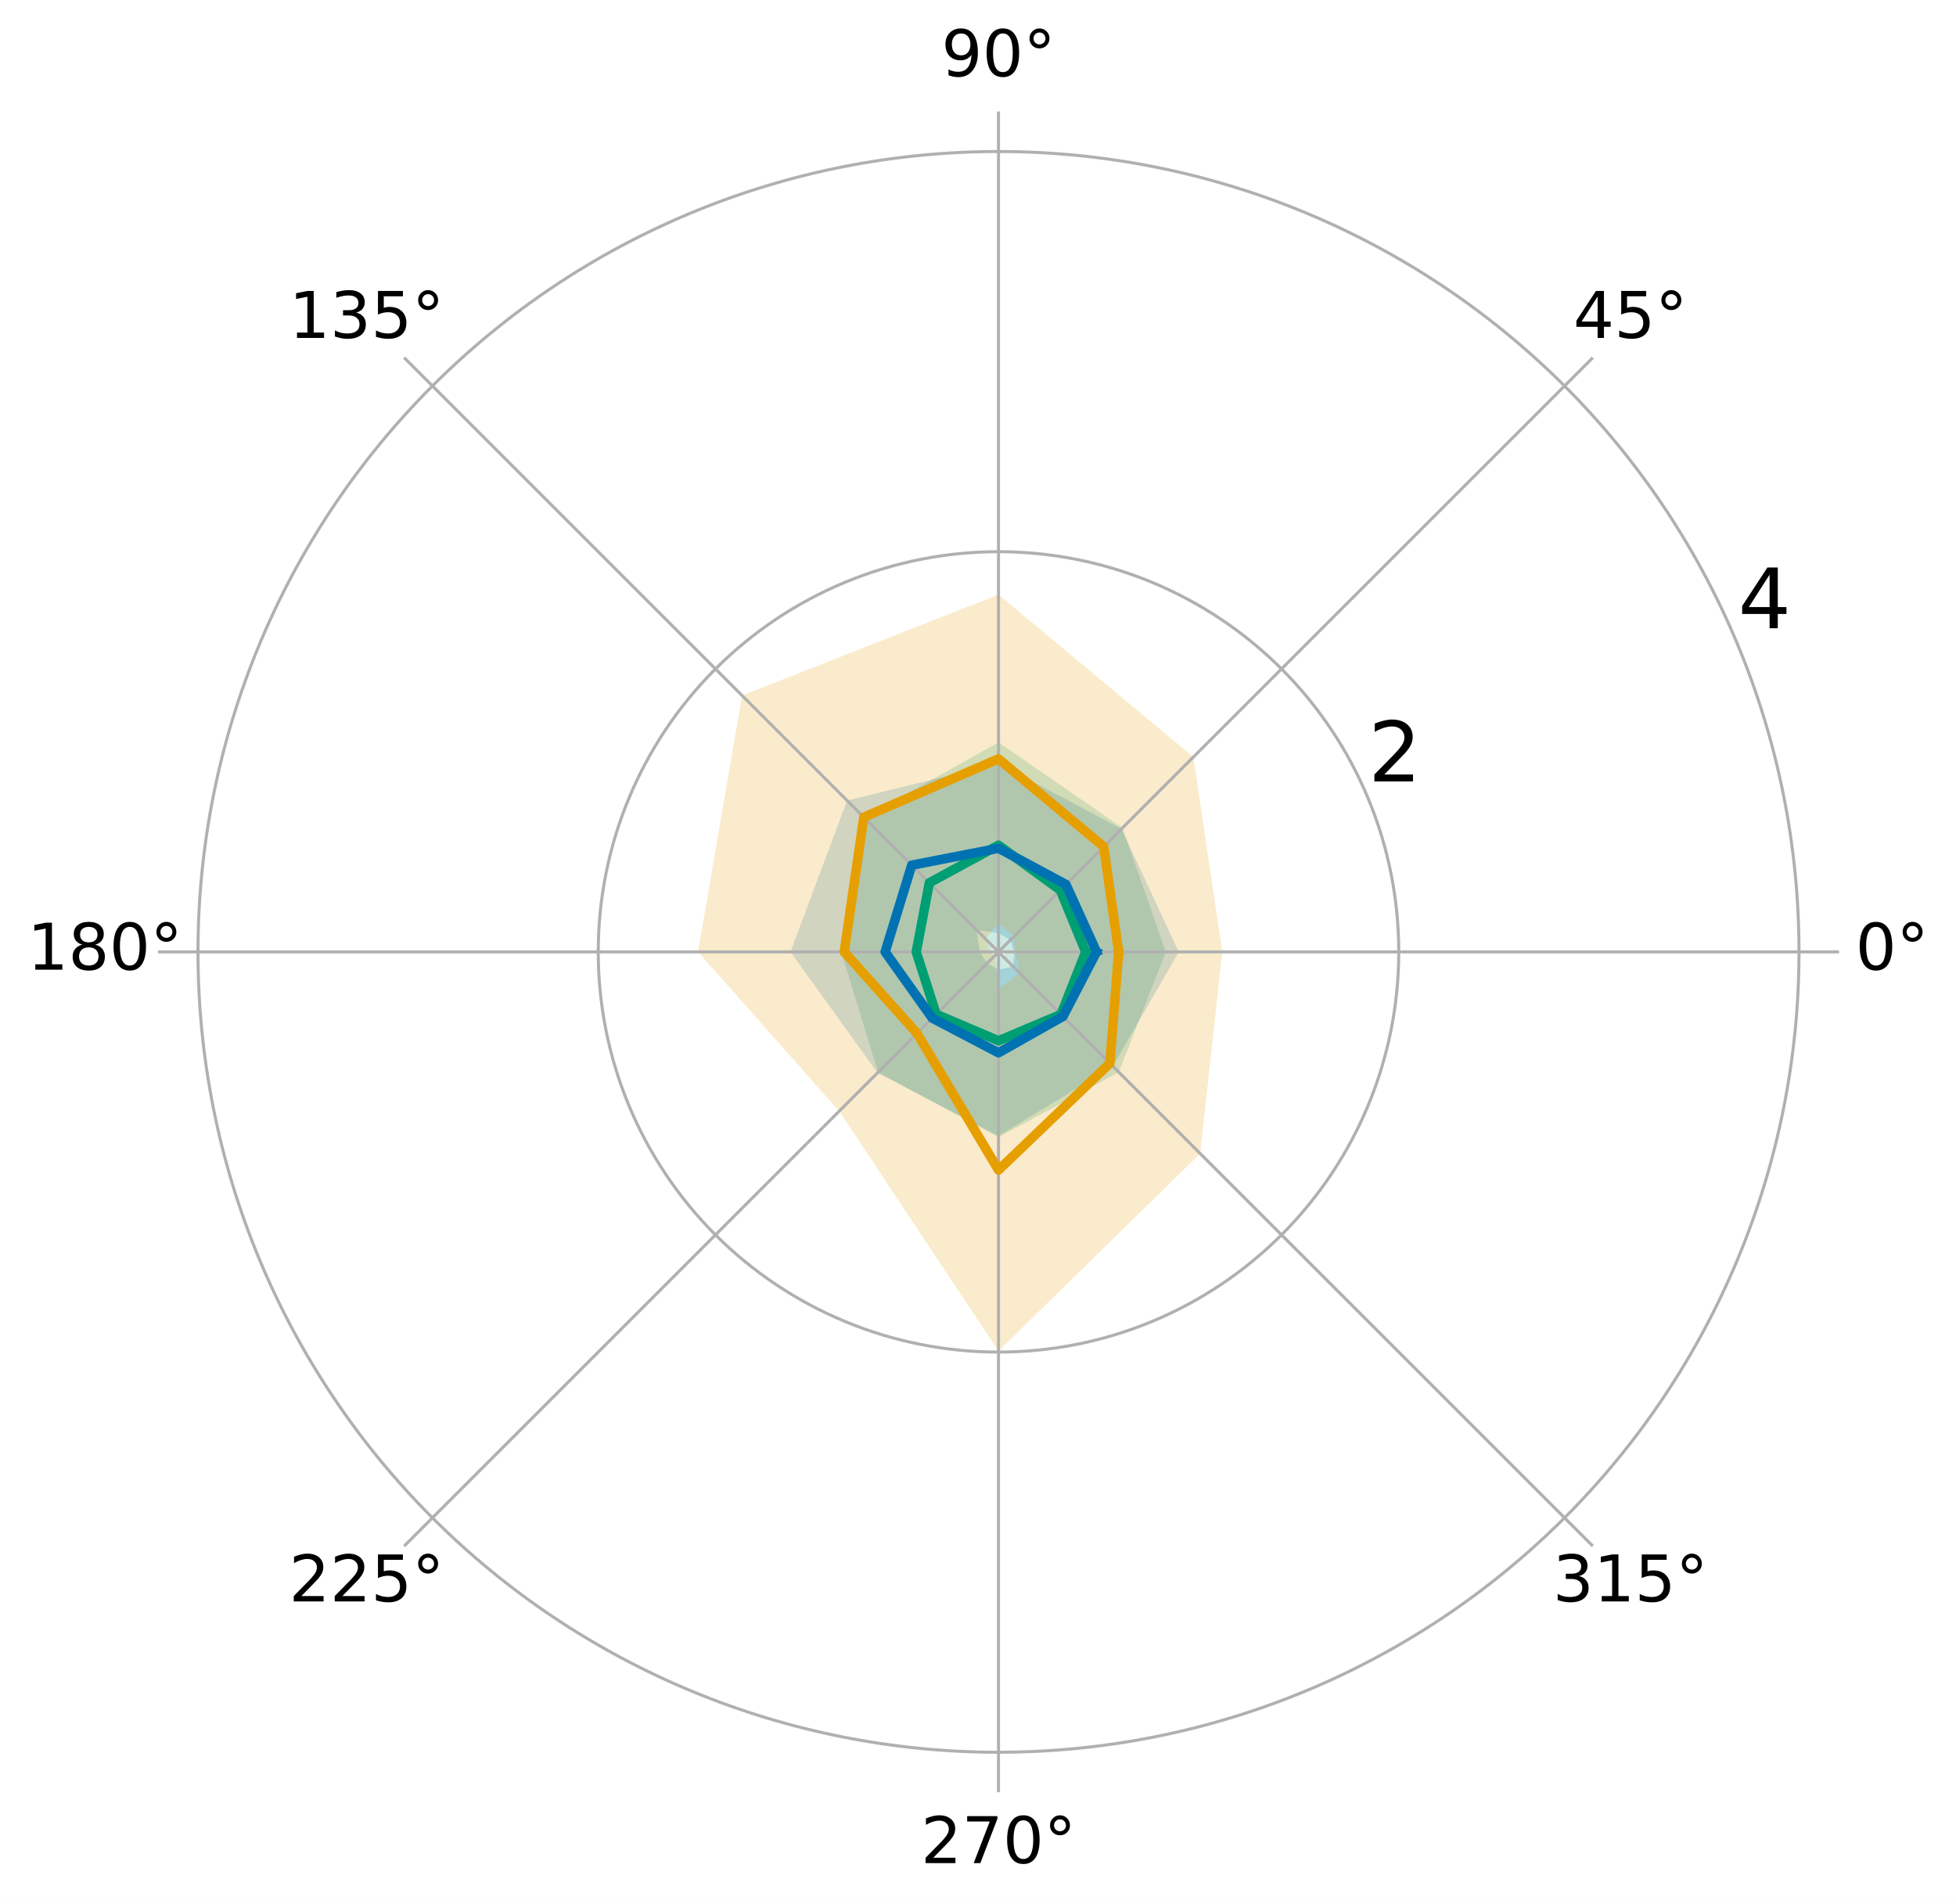
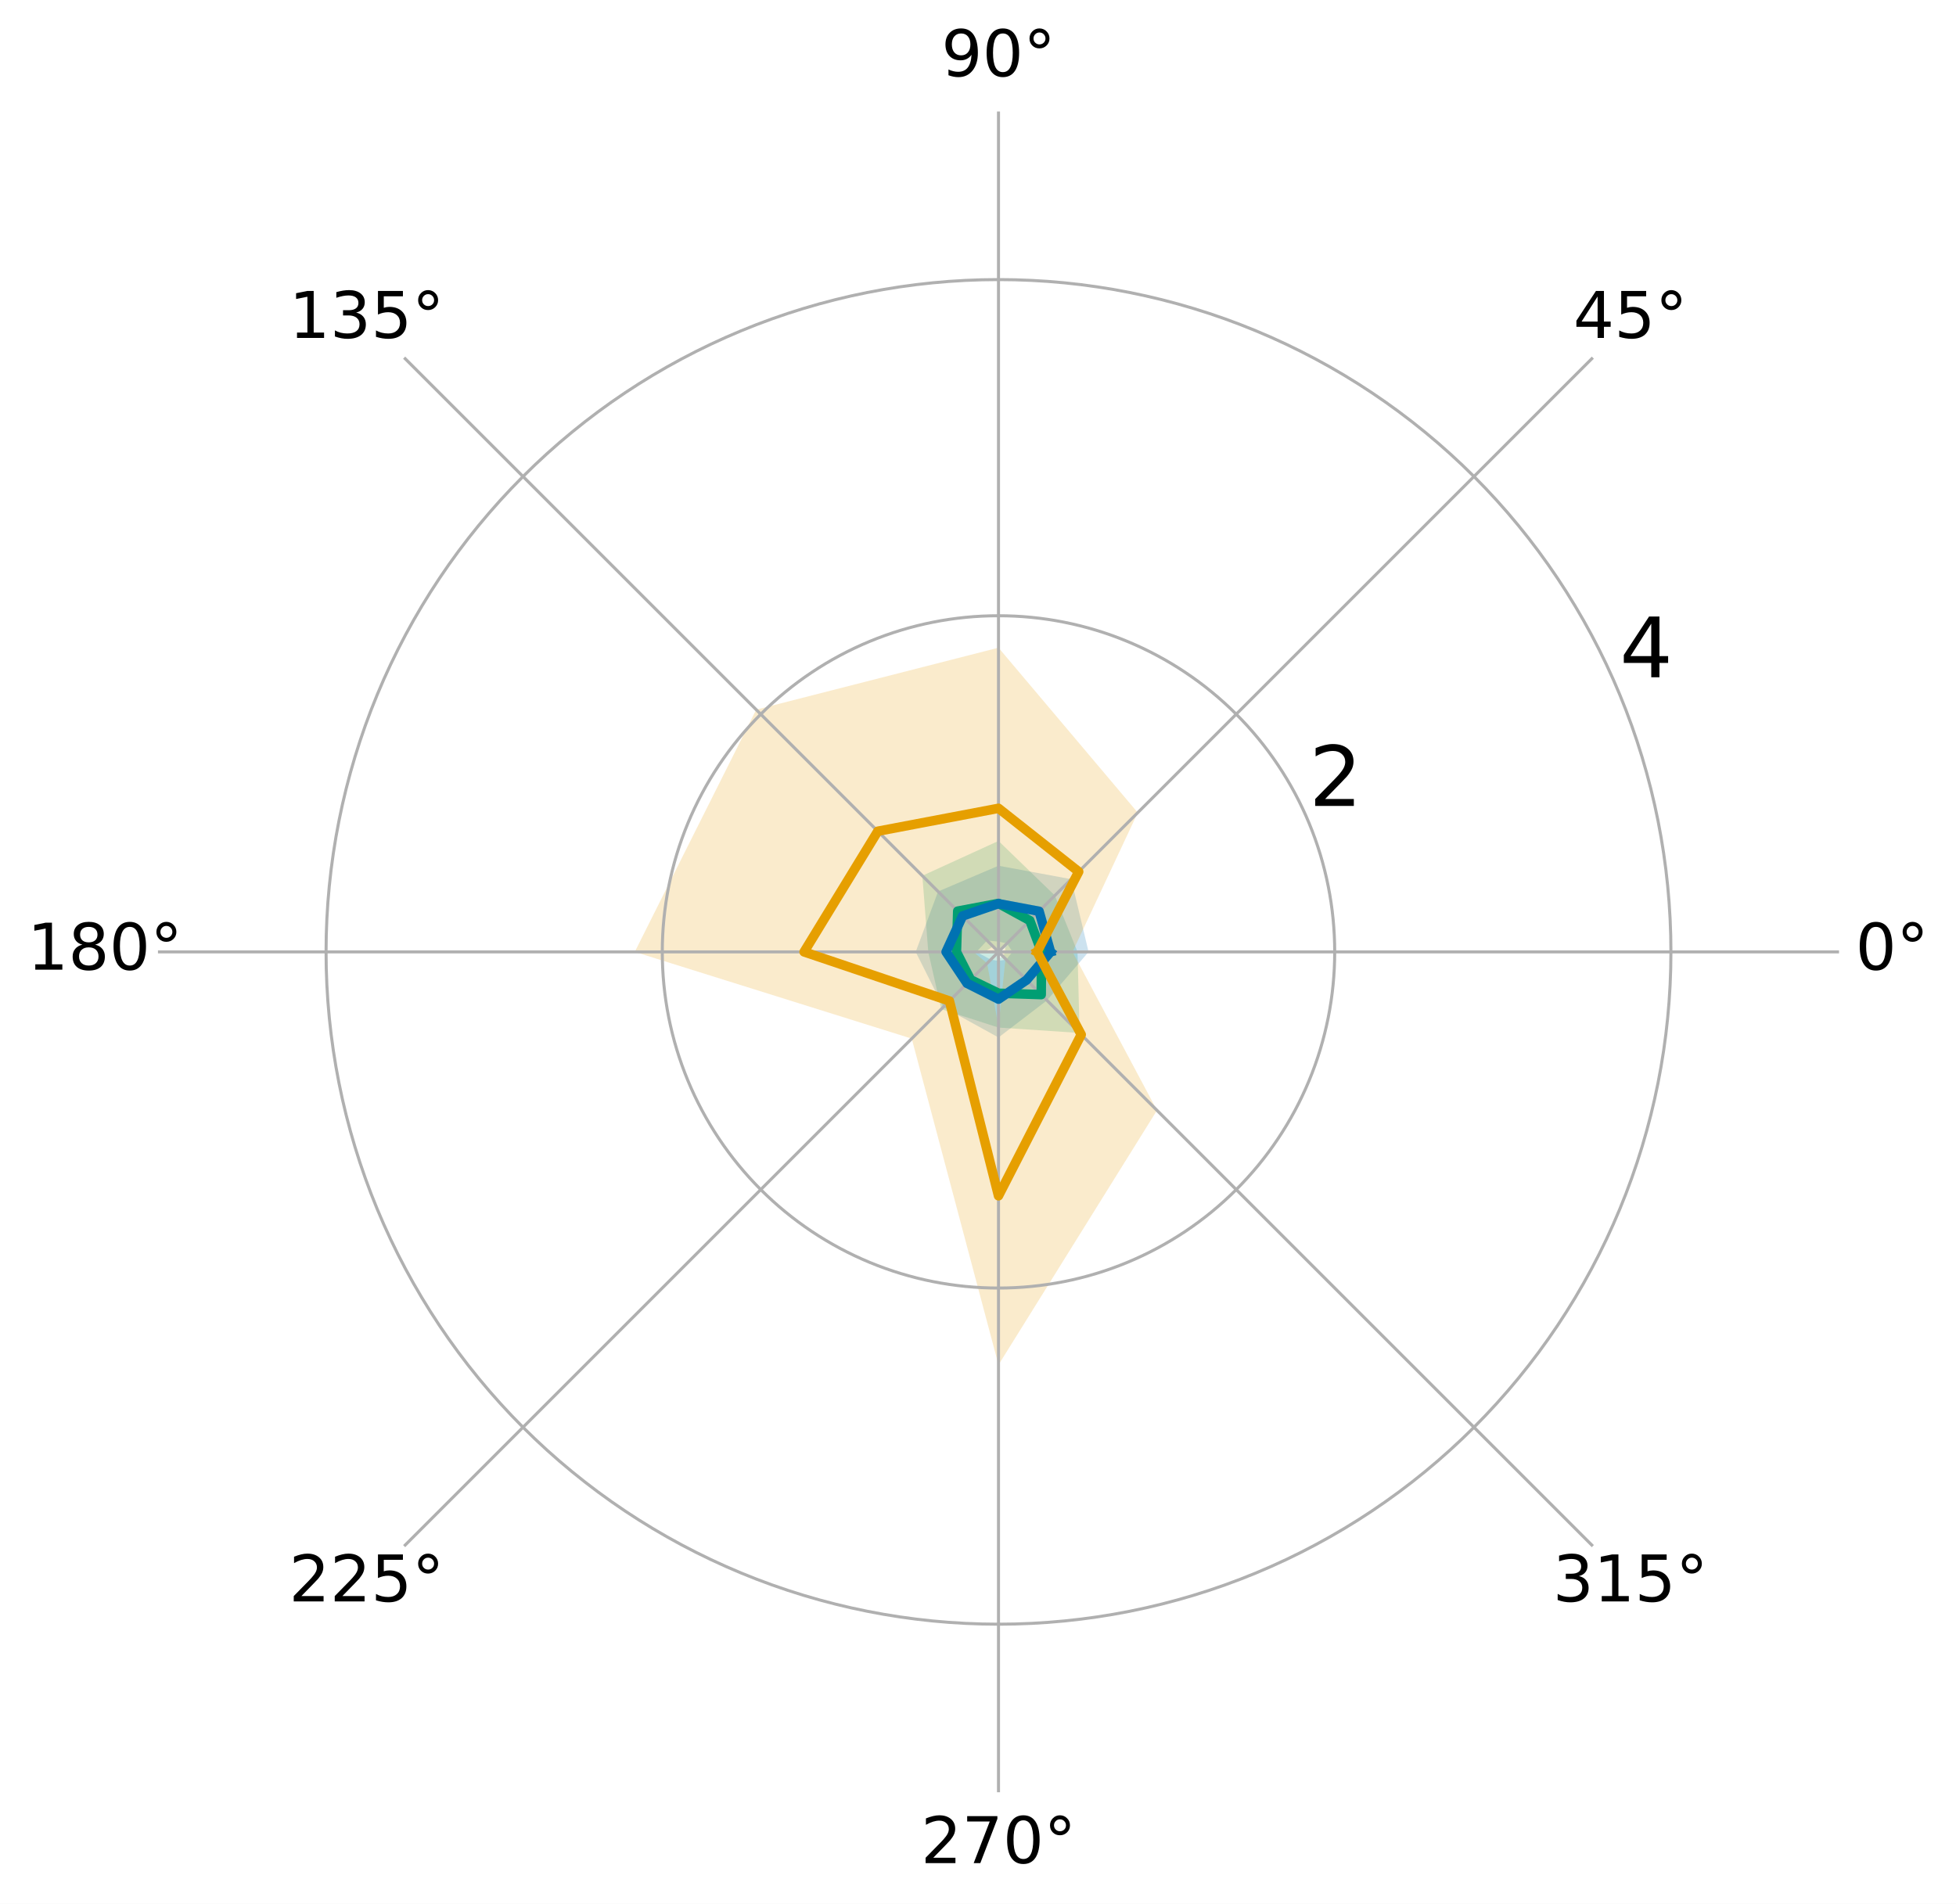
<svg xmlns="http://www.w3.org/2000/svg" xmlns:xlink="http://www.w3.org/1999/xlink" width="516.053pt" height="502.373pt" viewBox="0 0 516.053 502.373" version="1.1">
  <defs>
    <style type="text/css">*{stroke-linejoin: round; stroke-linecap: butt}</style>
  </defs>
  <g id="figure_1">
    <g id="patch_1">
      <path d="M 0 502.373  L 516.053 502.373  L 516.053 0  L 0 0  z " style="fill: #ffffff" />
    </g>
    <g id="axes_1">
      <g id="patch_2">
        <path d="M 485.194 251.186  C 485.194 222.065 479.458 193.227 468.314 166.323  C 457.17 139.418 440.834 114.97 420.242 94.378  C 399.651 73.787 375.203 57.451 348.298 46.307  C 321.394 35.163 292.556 29.426 263.434 29.426  C 234.313 29.426 205.475 35.163 178.57 46.307  C 151.666 57.451 127.218 73.787 106.626 94.378  C 86.035 114.97 69.699 139.418 58.555 166.323  C 47.411 193.227 41.674 222.065 41.674 251.186  C 41.674 280.308 47.411 309.146 58.555 336.05  C 69.699 362.955 86.035 387.403 106.626 407.994  C 127.218 428.586 151.666 444.922 178.57 456.066  C 205.475 467.21 234.313 472.946 263.434 472.946  C 292.556 472.946 321.394 467.21 348.298 456.066  C 375.203 444.922 399.651 428.586 420.242 407.994  C 440.834 387.403 457.17 362.955 468.314 336.05  C 479.458 309.146 485.194 280.308 485.194 251.186  M 263.434 251.186  C 263.434 251.186 263.434 251.186 263.434 251.186  C 263.434 251.186 263.434 251.186 263.434 251.186  C 263.434 251.186 263.434 251.186 263.434 251.186  C 263.434 251.186 263.434 251.186 263.434 251.186  C 263.434 251.186 263.434 251.186 263.434 251.186  C 263.434 251.186 263.434 251.186 263.434 251.186  C 263.434 251.186 263.434 251.186 263.434 251.186  C 263.434 251.186 263.434 251.186 263.434 251.186  C 263.434 251.186 263.434 251.186 263.434 251.186  C 263.434 251.186 263.434 251.186 263.434 251.186  C 263.434 251.186 263.434 251.186 263.434 251.186  C 263.434 251.186 263.434 251.186 263.434 251.186  C 263.434 251.186 263.434 251.186 263.434 251.186  C 263.434 251.186 263.434 251.186 263.434 251.186  C 263.434 251.186 263.434 251.186 263.434 251.186  C 263.434 251.186 263.434 251.186 263.434 251.186  z " style="fill: #ffffff" />
      </g>
      <g id="PolyCollection_1">
        <defs>
-           <path id="m931dfcbe3b" d="M 307.576 -251.186  L 265.312 -251.186  L 263.434 -251.186  L 263.434 -252.214  L 262.401 -252.22  L 261.554 -251.186  L 262.288 -250.04  L 263.434 -251.186  L 264.688 -249.933  L 265.312 -251.186  L 307.576 -251.186  L 307.576 -251.186  L 295.175 -219.446  L 263.434 -202.285  L 231.669 -219.421  L 221.919 -251.186  L 227.991 -286.63  L 263.434 -306.466  L 296.148 -283.9  L 307.576 -251.186  z " />
+           <path id="m0c6cf78dcf" d="M 284.284 -251.186  L 265.28 -251.186  L 265.102 -252.854  L 263.434 -251.186  L 262.005 -252.616  L 259.778 -251.186  L 263.434 -251.186  L 263.434 -249.351  L 264.592 -250.029  L 265.28 -251.186  L 284.284 -251.186  L 284.284 -251.186  L 284.826 -229.795  L 263.434 -231.215  L 248.329 -236.081  L 244.907 -251.186  L 243.339 -271.282  L 263.434 -280.466  L 278.306 -266.058  L 284.284 -251.186  z " />
        </defs>
-         <g clip-path="url(#pc1f9cb7ef4)">
-           <use xlink:href="#m931dfcbe3b" x="0" y="502.373" style="fill: #009e73; fill-opacity: 0.2" />
+         <g clip-path="url(#p728c2f39b3)">
+           <use xlink:href="#m0c6cf78dcf" x="0" y="502.373" style="fill: #009e73; fill-opacity: 0.2" />
        </g>
      </g>
      <g id="PolyCollection_2">
        <defs>
-           <path id="m31ed14289d" d="M 310.993 -251.186  L 267.61 -251.186  L 266.576 -254.329  L 263.434 -256.143  L 257.608 -257.013  L 258.495 -251.186  L 260.406 -248.158  L 263.434 -246.495  L 267.304 -247.317  L 267.61 -251.186  L 310.993 -251.186  L 310.993 -251.186  L 293.604 -221.016  L 263.434 -202.625  L 231.517 -219.269  L 208.558 -251.186  L 223.491 -291.129  L 263.434 -300.92  L 295.877 -283.629  L 310.993 -251.186  z " />
+           <path id="m77bb15b787" d="M 287.201 -251.186  L 267.134 -251.186  L 265.673 -253.425  L 263.434 -253.901  L 260.42 -254.201  L 257.626 -251.186  L 261.393 -249.145  L 263.434 -248.824  L 265.469 -249.151  L 267.134 -251.186  L 287.201 -251.186  L 287.201 -251.186  L 276.228 -238.393  L 263.434 -228.603  L 248.883 -236.635  L 241.586 -251.186  L 247.493 -267.128  L 263.434 -273.925  L 282.624 -270.376  L 287.201 -251.186  z " />
        </defs>
-         <g clip-path="url(#pc1f9cb7ef4)">
-           <use xlink:href="#m31ed14289d" x="0" y="502.373" style="fill: #0072b2; fill-opacity: 0.2" />
+         <g clip-path="url(#p728c2f39b3)">
+           <use xlink:href="#m77bb15b787" x="0" y="502.373" style="fill: #0072b2; fill-opacity: 0.2" />
        </g>
      </g>
      <g id="PolyCollection_3">
        <defs>
-           <path id="m01c67a7ea5" d="M 322.48 -251.186  L 267.785 -251.186  L 267.533 -255.285  L 263.434 -258.781  L 260.014 -254.607  L 261.303 -251.186  L 262.465 -250.217  L 263.434 -241.37  L 269.005 -245.616  L 267.785 -251.186  L 322.48 -251.186  L 322.48 -251.186  L 316.643 -197.978  L 263.434 -145.861  L 221.405 -209.157  L 184.159 -251.186  L 195.78 -318.841  L 263.434 -345.463  L 314.847 -302.599  L 322.48 -251.186  z " />
+           <path id="ma1f4726b69" d="M 282.967 -251.186  L 264.283 -251.186  L 269.014 -256.766  L 263.434 -251.186  L 263.434 -251.186  L 256.826 -251.186  L 260.431 -248.183  L 263.434 -231.428  L 265.274 -249.346  L 264.283 -251.186  L 282.967 -251.186  L 282.967 -251.186  L 305.249 -209.372  L 263.434 -142.215  L 240.544 -228.296  L 167.469 -251.186  L 199.511 -315.11  L 263.434 -331.457  L 300.177 -287.929  L 282.967 -251.186  z " />
        </defs>
-         <g clip-path="url(#pc1f9cb7ef4)">
-           <use xlink:href="#m01c67a7ea5" x="0" y="502.373" style="fill: #e69f00; fill-opacity: 0.2" />
+         <g clip-path="url(#p728c2f39b3)">
+           <use xlink:href="#ma1f4726b69" x="0" y="502.373" style="fill: #e69f00; fill-opacity: 0.2" />
        </g>
      </g>
      <g id="matplotlib.axis_1">
        <g id="xtick_1">
          <g id="line2d_1">
-             <path d="M 263.434 251.186  L 485.194 251.186  " clip-path="url(#pc1f9cb7ef4)" style="fill: none; stroke: #b0b0b0; stroke-width: 0.8; stroke-linecap: square" />
+             <path d="M 263.434 251.186  L 485.194 251.186  " clip-path="url(#p728c2f39b3)" style="fill: none; stroke: #b0b0b0; stroke-width: 0.8; stroke-linecap: square" />
          </g>
          <g id="text_1">
            <g transform="translate(489.5362 255.8773) scale(0.17 -0.17)">
              <defs>
                <path id="DejaVuSans-30" d="M 2034 4250  Q 1547 4250 1301 3770  Q 1056 3291 1056 2328  Q 1056 1369 1301 889  Q 1547 409 2034 409  Q 2525 409 2770 889  Q 3016 1369 3016 2328  Q 3016 3291 2770 3770  Q 2525 4250 2034 4250  z M 2034 4750  Q 2819 4750 3233 4129  Q 3647 3509 3647 2328  Q 3647 1150 3233 529  Q 2819 -91 2034 -91  Q 1250 -91 836 529  Q 422 1150 422 2328  Q 422 3509 836 4129  Q 1250 4750 2034 4750  z " transform="scale(0.015625)" />
                <path id="DejaVuSans-b0" d="M 1600 4347  Q 1350 4347 1178 4173  Q 1006 4000 1006 3750  Q 1006 3503 1178 3333  Q 1350 3163 1600 3163  Q 1850 3163 2022 3333  Q 2194 3503 2194 3750  Q 2194 3997 2020 4172  Q 1847 4347 1600 4347  z M 1600 4750  Q 1800 4750 1984 4673  Q 2169 4597 2303 4453  Q 2447 4313 2519 4134  Q 2591 3956 2591 3750  Q 2591 3338 2302 3052  Q 2013 2766 1594 2766  Q 1172 2766 890 3047  Q 609 3328 609 3750  Q 609 4169 896 4459  Q 1184 4750 1600 4750  z " transform="scale(0.015625)" />
              </defs>
              <use xlink:href="#DejaVuSans-30" />
              <use xlink:href="#DejaVuSans-b0" x="63.623" />
            </g>
          </g>
        </g>
        <g id="xtick_2">
          <g id="line2d_2">
-             <path d="M 263.434 251.186  L 420.242 94.378  " clip-path="url(#pc1f9cb7ef4)" style="fill: none; stroke: #b0b0b0; stroke-width: 0.8; stroke-linecap: square" />
+             <path d="M 263.434 251.186  L 420.242 94.378  " clip-path="url(#p728c2f39b3)" style="fill: none; stroke: #b0b0b0; stroke-width: 0.8; stroke-linecap: square" />
          </g>
          <g id="text_2">
            <g transform="translate(415.0756 89.16985) scale(0.17 -0.17)">
              <defs>
                <path id="DejaVuSans-34" d="M 2419 4116  L 825 1625  L 2419 1625  L 2419 4116  z M 2253 4666  L 3047 4666  L 3047 1625  L 3713 1625  L 3713 1100  L 3047 1100  L 3047 0  L 2419 0  L 2419 1100  L 313 1100  L 313 1709  L 2253 4666  z " transform="scale(0.015625)" />
                <path id="DejaVuSans-35" d="M 691 4666  L 3169 4666  L 3169 4134  L 1269 4134  L 1269 2991  Q 1406 3038 1543 3061  Q 1681 3084 1819 3084  Q 2600 3084 3056 2656  Q 3513 2228 3513 1497  Q 3513 744 3044 326  Q 2575 -91 1722 -91  Q 1428 -91 1123 -41  Q 819 9 494 109  L 494 744  Q 775 591 1075 516  Q 1375 441 1709 441  Q 2250 441 2565 725  Q 2881 1009 2881 1497  Q 2881 1984 2565 2268  Q 2250 2553 1709 2553  Q 1456 2553 1204 2497  Q 953 2441 691 2322  L 691 4666  z " transform="scale(0.015625)" />
              </defs>
              <use xlink:href="#DejaVuSans-34" />
              <use xlink:href="#DejaVuSans-35" x="63.623" />
              <use xlink:href="#DejaVuSans-b0" x="127.246" />
            </g>
          </g>
        </g>
        <g id="xtick_3">
          <g id="line2d_3">
-             <path d="M 263.434 251.186  L 263.434 29.426  " clip-path="url(#pc1f9cb7ef4)" style="fill: none; stroke: #b0b0b0; stroke-width: 0.8; stroke-linecap: square" />
+             <path d="M 263.434 251.186  L 263.434 29.426  " clip-path="url(#p728c2f39b3)" style="fill: none; stroke: #b0b0b0; stroke-width: 0.8; stroke-linecap: square" />
          </g>
          <g id="text_3">
            <g transform="translate(248.3681 20.11734) scale(0.17 -0.17)">
              <defs>
                <path id="DejaVuSans-39" d="M 703 97  L 703 672  Q 941 559 1184 500  Q 1428 441 1663 441  Q 2288 441 2617 861  Q 2947 1281 2994 2138  Q 2813 1869 2534 1725  Q 2256 1581 1919 1581  Q 1219 1581 811 2004  Q 403 2428 403 3163  Q 403 3881 828 4315  Q 1253 4750 1959 4750  Q 2769 4750 3195 4129  Q 3622 3509 3622 2328  Q 3622 1225 3098 567  Q 2575 -91 1691 -91  Q 1453 -91 1209 -44  Q 966 3 703 97  z M 1959 2075  Q 2384 2075 2632 2365  Q 2881 2656 2881 3163  Q 2881 3666 2632 3958  Q 2384 4250 1959 4250  Q 1534 4250 1286 3958  Q 1038 3666 1038 3163  Q 1038 2656 1286 2365  Q 1534 2075 1959 2075  z " transform="scale(0.015625)" />
              </defs>
              <use xlink:href="#DejaVuSans-39" />
              <use xlink:href="#DejaVuSans-30" x="63.623" />
              <use xlink:href="#DejaVuSans-b0" x="127.246" />
            </g>
          </g>
        </g>
        <g id="xtick_4">
          <g id="line2d_4">
-             <path d="M 263.434 251.186  L 106.626 94.378  " clip-path="url(#pc1f9cb7ef4)" style="fill: none; stroke: #b0b0b0; stroke-width: 0.8; stroke-linecap: square" />
+             <path d="M 263.434 251.186  L 106.626 94.378  " clip-path="url(#p728c2f39b3)" style="fill: none; stroke: #b0b0b0; stroke-width: 0.8; stroke-linecap: square" />
          </g>
          <g id="text_4">
            <g transform="translate(76.2525 89.16985) scale(0.17 -0.17)">
              <defs>
                <path id="DejaVuSans-31" d="M 794 531  L 1825 531  L 1825 4091  L 703 3866  L 703 4441  L 1819 4666  L 2450 4666  L 2450 531  L 3481 531  L 3481 0  L 794 0  L 794 531  z " transform="scale(0.015625)" />
                <path id="DejaVuSans-33" d="M 2597 2516  Q 3050 2419 3304 2112  Q 3559 1806 3559 1356  Q 3559 666 3084 287  Q 2609 -91 1734 -91  Q 1441 -91 1130 -33  Q 819 25 488 141  L 488 750  Q 750 597 1062 519  Q 1375 441 1716 441  Q 2309 441 2620 675  Q 2931 909 2931 1356  Q 2931 1769 2642 2001  Q 2353 2234 1838 2234  L 1294 2234  L 1294 2753  L 1863 2753  Q 2328 2753 2575 2939  Q 2822 3125 2822 3475  Q 2822 3834 2567 4026  Q 2313 4219 1838 4219  Q 1578 4219 1281 4162  Q 984 4106 628 3988  L 628 4550  Q 988 4650 1302 4700  Q 1616 4750 1894 4750  Q 2613 4750 3031 4423  Q 3450 4097 3450 3541  Q 3450 3153 3228 2886  Q 3006 2619 2597 2516  z " transform="scale(0.015625)" />
              </defs>
              <use xlink:href="#DejaVuSans-31" />
              <use xlink:href="#DejaVuSans-33" x="63.623" />
              <use xlink:href="#DejaVuSans-35" x="127.246" />
              <use xlink:href="#DejaVuSans-b0" x="190.869" />
            </g>
          </g>
        </g>
        <g id="xtick_5">
          <g id="line2d_5">
-             <path d="M 263.434 251.186  L 41.674 251.186  " clip-path="url(#pc1f9cb7ef4)" style="fill: none; stroke: #b0b0b0; stroke-width: 0.8; stroke-linecap: square" />
+             <path d="M 263.434 251.186  L 41.674 251.186  " clip-path="url(#p728c2f39b3)" style="fill: none; stroke: #b0b0b0; stroke-width: 0.8; stroke-linecap: square" />
          </g>
          <g id="text_5">
            <g transform="translate(7.2 255.8773) scale(0.17 -0.17)">
              <defs>
                <path id="DejaVuSans-38" d="M 2034 2216  Q 1584 2216 1326 1975  Q 1069 1734 1069 1313  Q 1069 891 1326 650  Q 1584 409 2034 409  Q 2484 409 2743 651  Q 3003 894 3003 1313  Q 3003 1734 2745 1975  Q 2488 2216 2034 2216  z M 1403 2484  Q 997 2584 770 2862  Q 544 3141 544 3541  Q 544 4100 942 4425  Q 1341 4750 2034 4750  Q 2731 4750 3128 4425  Q 3525 4100 3525 3541  Q 3525 3141 3298 2862  Q 3072 2584 2669 2484  Q 3125 2378 3379 2068  Q 3634 1759 3634 1313  Q 3634 634 3220 271  Q 2806 -91 2034 -91  Q 1263 -91 848 271  Q 434 634 434 1313  Q 434 1759 690 2068  Q 947 2378 1403 2484  z M 1172 3481  Q 1172 3119 1398 2916  Q 1625 2713 2034 2713  Q 2441 2713 2670 2916  Q 2900 3119 2900 3481  Q 2900 3844 2670 4047  Q 2441 4250 2034 4250  Q 1625 4250 1398 4047  Q 1172 3844 1172 3481  z " transform="scale(0.015625)" />
              </defs>
              <use xlink:href="#DejaVuSans-31" />
              <use xlink:href="#DejaVuSans-38" x="63.623" />
              <use xlink:href="#DejaVuSans-30" x="127.246" />
              <use xlink:href="#DejaVuSans-b0" x="190.869" />
            </g>
          </g>
        </g>
        <g id="xtick_6">
          <g id="line2d_6">
-             <path d="M 263.434 251.186  L 106.626 407.994  " clip-path="url(#pc1f9cb7ef4)" style="fill: none; stroke: #b0b0b0; stroke-width: 0.8; stroke-linecap: square" />
+             <path d="M 263.434 251.186  L 106.626 407.994  " clip-path="url(#p728c2f39b3)" style="fill: none; stroke: #b0b0b0; stroke-width: 0.8; stroke-linecap: square" />
          </g>
          <g id="text_6">
            <g transform="translate(76.2525 422.5848) scale(0.17 -0.17)">
              <defs>
                <path id="DejaVuSans-32" d="M 1228 531  L 3431 531  L 3431 0  L 469 0  L 469 531  Q 828 903 1448 1529  Q 2069 2156 2228 2338  Q 2531 2678 2651 2914  Q 2772 3150 2772 3378  Q 2772 3750 2511 3984  Q 2250 4219 1831 4219  Q 1534 4219 1204 4116  Q 875 4013 500 3803  L 500 4441  Q 881 4594 1212 4672  Q 1544 4750 1819 4750  Q 2544 4750 2975 4387  Q 3406 4025 3406 3419  Q 3406 3131 3298 2873  Q 3191 2616 2906 2266  Q 2828 2175 2409 1742  Q 1991 1309 1228 531  z " transform="scale(0.015625)" />
              </defs>
              <use xlink:href="#DejaVuSans-32" />
              <use xlink:href="#DejaVuSans-32" x="63.623" />
              <use xlink:href="#DejaVuSans-35" x="127.246" />
              <use xlink:href="#DejaVuSans-b0" x="190.869" />
            </g>
          </g>
        </g>
        <g id="xtick_7">
          <g id="line2d_7">
-             <path d="M 263.434 251.186  L 263.434 472.946  " clip-path="url(#pc1f9cb7ef4)" style="fill: none; stroke: #b0b0b0; stroke-width: 0.8; stroke-linecap: square" />
+             <path d="M 263.434 251.186  L 263.434 472.946  " clip-path="url(#p728c2f39b3)" style="fill: none; stroke: #b0b0b0; stroke-width: 0.8; stroke-linecap: square" />
          </g>
          <g id="text_7">
            <g transform="translate(242.96 491.6373) scale(0.17 -0.17)">
              <defs>
                <path id="DejaVuSans-37" d="M 525 4666  L 3525 4666  L 3525 4397  L 1831 0  L 1172 0  L 2766 4134  L 525 4134  L 525 4666  z " transform="scale(0.015625)" />
              </defs>
              <use xlink:href="#DejaVuSans-32" />
              <use xlink:href="#DejaVuSans-37" x="63.623" />
              <use xlink:href="#DejaVuSans-30" x="127.246" />
              <use xlink:href="#DejaVuSans-b0" x="190.869" />
            </g>
          </g>
        </g>
        <g id="xtick_8">
          <g id="line2d_8">
-             <path d="M 263.434 251.186  L 420.242 407.994  " clip-path="url(#pc1f9cb7ef4)" style="fill: none; stroke: #b0b0b0; stroke-width: 0.8; stroke-linecap: square" />
+             <path d="M 263.434 251.186  L 420.242 407.994  " clip-path="url(#p728c2f39b3)" style="fill: none; stroke: #b0b0b0; stroke-width: 0.8; stroke-linecap: square" />
          </g>
          <g id="text_8">
            <g transform="translate(409.6675 422.5848) scale(0.17 -0.17)">
              <use xlink:href="#DejaVuSans-33" />
              <use xlink:href="#DejaVuSans-31" x="63.623" />
              <use xlink:href="#DejaVuSans-35" x="127.246" />
              <use xlink:href="#DejaVuSans-b0" x="190.869" />
            </g>
          </g>
        </g>
      </g>
      <g id="matplotlib.axis_2">
        <g id="ytick_1">
          <g id="line2d_9">
-             <path d="M 369.034 251.186  C 369.034 237.319 366.303 223.587 360.996 210.775  C 355.689 197.963 347.91 186.322 338.105 176.516  C 328.299 166.71 316.657 158.931 303.846 153.625  C 291.034 148.318 277.302 145.586 263.434 145.586  C 249.567 145.586 235.835 148.318 223.023 153.625  C 210.211 158.931 198.57 166.71 188.764 176.516  C 178.958 186.322 171.179 197.963 165.873 210.775  C 160.566 223.587 157.834 237.319 157.834 251.186  C 157.834 265.054 160.566 278.786 165.873 291.598  C 171.179 304.409 178.958 316.051 188.764 325.857  C 198.57 335.663 210.211 343.441 223.023 348.748  C 235.835 354.055 249.567 356.786 263.434 356.786  C 277.302 356.786 291.034 354.055 303.846 348.748  C 316.657 343.441 328.299 335.663 338.105 325.857  C 347.91 316.051 355.689 304.409 360.996 291.598  C 366.303 278.786 369.034 265.054 369.034 251.186  " clip-path="url(#pc1f9cb7ef4)" style="fill: none; stroke: #b0b0b0; stroke-width: 0.8; stroke-linecap: square" />
+             <path d="M 352.138 251.186  C 352.138 239.538 349.844 228.003 345.386 217.241  C 340.928 206.479 334.394 196.7 326.158 188.463  C 317.921 180.226 308.142 173.692 297.38 169.235  C 286.618 164.777 275.083 162.482 263.434 162.482  C 251.786 162.482 240.251 164.777 229.489 169.235  C 218.727 173.692 208.948 180.226 200.711 188.463  C 192.474 196.7 185.94 206.479 181.483 217.241  C 177.025 228.003 174.73 239.538 174.73 251.186  C 174.73 262.835 177.025 274.37 181.483 285.132  C 185.94 295.894 192.474 305.673 200.711 313.91  C 208.948 322.146 218.727 328.681 229.489 333.138  C 240.251 337.596 251.786 339.89 263.434 339.89  C 275.083 339.89 286.618 337.596 297.38 333.138  C 308.142 328.681 317.921 322.146 326.158 313.91  C 334.394 305.673 340.928 295.894 345.386 285.132  C 349.844 274.37 352.138 262.835 352.138 251.186  " clip-path="url(#p728c2f39b3)" style="fill: none; stroke: #b0b0b0; stroke-width: 0.8; stroke-linecap: square" />
          </g>
          <g id="text_9">
-             <g transform="translate(360.9961 206.1997) scale(0.22 -0.22)">
+             <g transform="translate(345.3862 212.6655) scale(0.22 -0.22)">
              <use xlink:href="#DejaVuSans-32" />
            </g>
          </g>
        </g>
        <g id="ytick_2">
          <g id="line2d_10">
-             <path d="M 474.634 251.186  C 474.634 223.452 469.171 195.987 458.558 170.364  C 447.944 144.74 432.387 121.457 412.775 101.845  C 393.164 82.234 369.88 66.677 344.257 56.063  C 318.634 45.45 291.169 39.986 263.434 39.986  C 235.7 39.986 208.235 45.45 182.612 56.063  C 156.988 66.677 133.705 82.234 114.093 101.845  C 94.482 121.457 78.925 144.74 68.311 170.364  C 57.697 195.987 52.234 223.452 52.234 251.186  C 52.234 278.921 57.697 306.386 68.311 332.009  C 78.925 357.633 94.482 380.916 114.093 400.527  C 133.705 420.139 156.988 435.696 182.612 446.31  C 208.235 456.923 235.7 462.386 263.434 462.386  C 291.169 462.386 318.634 456.923 344.257 446.31  C 369.88 435.696 393.164 420.139 412.775 400.527  C 432.387 380.916 447.944 357.633 458.558 332.009  C 469.171 306.386 474.634 278.921 474.634 251.186  " clip-path="url(#pc1f9cb7ef4)" style="fill: none; stroke: #b0b0b0; stroke-width: 0.8; stroke-linecap: square" />
+             <path d="M 440.842 251.186  C 440.842 227.889 436.253 204.819 427.338 183.295  C 418.423 161.772 405.354 142.213 388.881 125.74  C 372.407 109.267 352.849 96.198 331.325 87.283  C 309.802 78.367 286.731 73.778 263.434 73.778  C 240.137 73.778 217.067 78.367 195.543 87.283  C 174.02 96.198 154.461 109.267 137.988 125.74  C 121.515 142.213 108.446 161.772 99.531 183.295  C 90.615 204.819 86.026 227.889 86.026 251.186  C 86.026 274.483 90.615 297.554 99.531 319.078  C 108.446 340.601 121.515 360.159 137.988 376.633  C 154.461 393.106 174.02 406.175 195.543 415.09  C 217.067 424.005 240.137 428.594 263.434 428.594  C 286.731 428.594 309.802 424.005 331.325 415.09  C 352.849 406.175 372.407 393.106 388.881 376.633  C 405.354 360.159 418.423 340.601 427.338 319.078  C 436.253 297.554 440.842 274.483 440.842 251.186  " clip-path="url(#p728c2f39b3)" style="fill: none; stroke: #b0b0b0; stroke-width: 0.8; stroke-linecap: square" />
          </g>
          <g id="text_10">
-             <g transform="translate(458.5577 165.7884) scale(0.22 -0.22)">
+             <g transform="translate(427.338 178.72) scale(0.22 -0.22)">
              <use xlink:href="#DejaVuSans-34" />
            </g>
          </g>
        </g>
      </g>
      <g id="line2d_11">
-         <path d="M 286.444 251.186  L 279.739 234.882  L 263.434 223.033  L 245.196 232.948  L 241.737 251.186  L 246.978 267.642  L 263.434 274.636  L 279.931 267.683  L 286.444 251.186  " clip-path="url(#pc1f9cb7ef4)" style="fill: none; stroke: #009e73; stroke-width: 2.5; stroke-linecap: square" />
+         <path d="M 274.782 251.186  L 271.704 242.917  L 263.434 238.394  L 252.672 240.424  L 252.343 251.186  L 256.08 258.541  L 263.434 262.09  L 274.709 262.461  L 274.782 251.186  " clip-path="url(#p728c2f39b3)" style="fill: none; stroke: #009e73; stroke-width: 2.5; stroke-linecap: square" />
      </g>
      <g id="line2d_12">
-         <path d="M 289.301 251.186  L 281.227 233.394  L 263.434 223.841  L 240.55 228.302  L 233.526 251.186  L 245.962 268.659  L 263.434 277.813  L 280.454 268.206  L 289.301 251.186  " clip-path="url(#pc1f9cb7ef4)" style="fill: none; stroke: #0072b2; stroke-width: 2.5; stroke-linecap: square" />
+         <path d="M 277.167 251.186  L 274.149 240.472  L 263.434 238.46  L 253.956 241.709  L 249.606 251.186  L 255.138 259.483  L 263.434 263.66  L 270.849 258.601  L 277.167 251.186  " clip-path="url(#p728c2f39b3)" style="fill: none; stroke: #0072b2; stroke-width: 2.5; stroke-linecap: square" />
      </g>
      <g id="line2d_13">
-         <path d="M 295.133 251.186  L 291.19 223.431  L 263.434 200.251  L 227.897 215.649  L 222.731 251.186  L 241.935 272.686  L 263.434 308.757  L 292.824 280.576  L 295.133 251.186  " clip-path="url(#pc1f9cb7ef4)" style="fill: none; stroke: #e69f00; stroke-width: 2.5; stroke-linecap: square" />
+         <path d="M 273.625 251.186  L 284.596 230.025  L 263.434 213.295  L 231.593 219.345  L 212.147 251.186  L 250.488 264.133  L 263.434 315.552  L 285.262 273.014  L 273.625 251.186  " clip-path="url(#p728c2f39b3)" style="fill: none; stroke: #e69f00; stroke-width: 2.5; stroke-linecap: square" />
      </g>
    </g>
  </g>
  <defs>
-     <clipPath id="pc1f9cb7ef4">
+     <clipPath id="p728c2f39b3">
      <path d="M 485.194 251.186  C 485.194 222.065 479.458 193.227 468.314 166.323  C 457.17 139.418 440.834 114.97 420.242 94.378  C 399.651 73.787 375.203 57.451 348.298 46.307  C 321.394 35.163 292.556 29.426 263.434 29.426  C 234.313 29.426 205.475 35.163 178.57 46.307  C 151.666 57.451 127.218 73.787 106.626 94.378  C 86.035 114.97 69.699 139.418 58.555 166.323  C 47.411 193.227 41.674 222.065 41.674 251.186  C 41.674 280.308 47.411 309.146 58.555 336.05  C 69.699 362.955 86.035 387.403 106.626 407.994  C 127.218 428.586 151.666 444.922 178.57 456.066  C 205.475 467.21 234.313 472.946 263.434 472.946  C 292.556 472.946 321.394 467.21 348.298 456.066  C 375.203 444.922 399.651 428.586 420.242 407.994  C 440.834 387.403 457.17 362.955 468.314 336.05  C 479.458 309.146 485.194 280.308 485.194 251.186  M 263.434 251.186  C 263.434 251.186 263.434 251.186 263.434 251.186  C 263.434 251.186 263.434 251.186 263.434 251.186  C 263.434 251.186 263.434 251.186 263.434 251.186  C 263.434 251.186 263.434 251.186 263.434 251.186  C 263.434 251.186 263.434 251.186 263.434 251.186  C 263.434 251.186 263.434 251.186 263.434 251.186  C 263.434 251.186 263.434 251.186 263.434 251.186  C 263.434 251.186 263.434 251.186 263.434 251.186  C 263.434 251.186 263.434 251.186 263.434 251.186  C 263.434 251.186 263.434 251.186 263.434 251.186  C 263.434 251.186 263.434 251.186 263.434 251.186  C 263.434 251.186 263.434 251.186 263.434 251.186  C 263.434 251.186 263.434 251.186 263.434 251.186  C 263.434 251.186 263.434 251.186 263.434 251.186  C 263.434 251.186 263.434 251.186 263.434 251.186  C 263.434 251.186 263.434 251.186 263.434 251.186  z " />
    </clipPath>
  </defs>
</svg>
